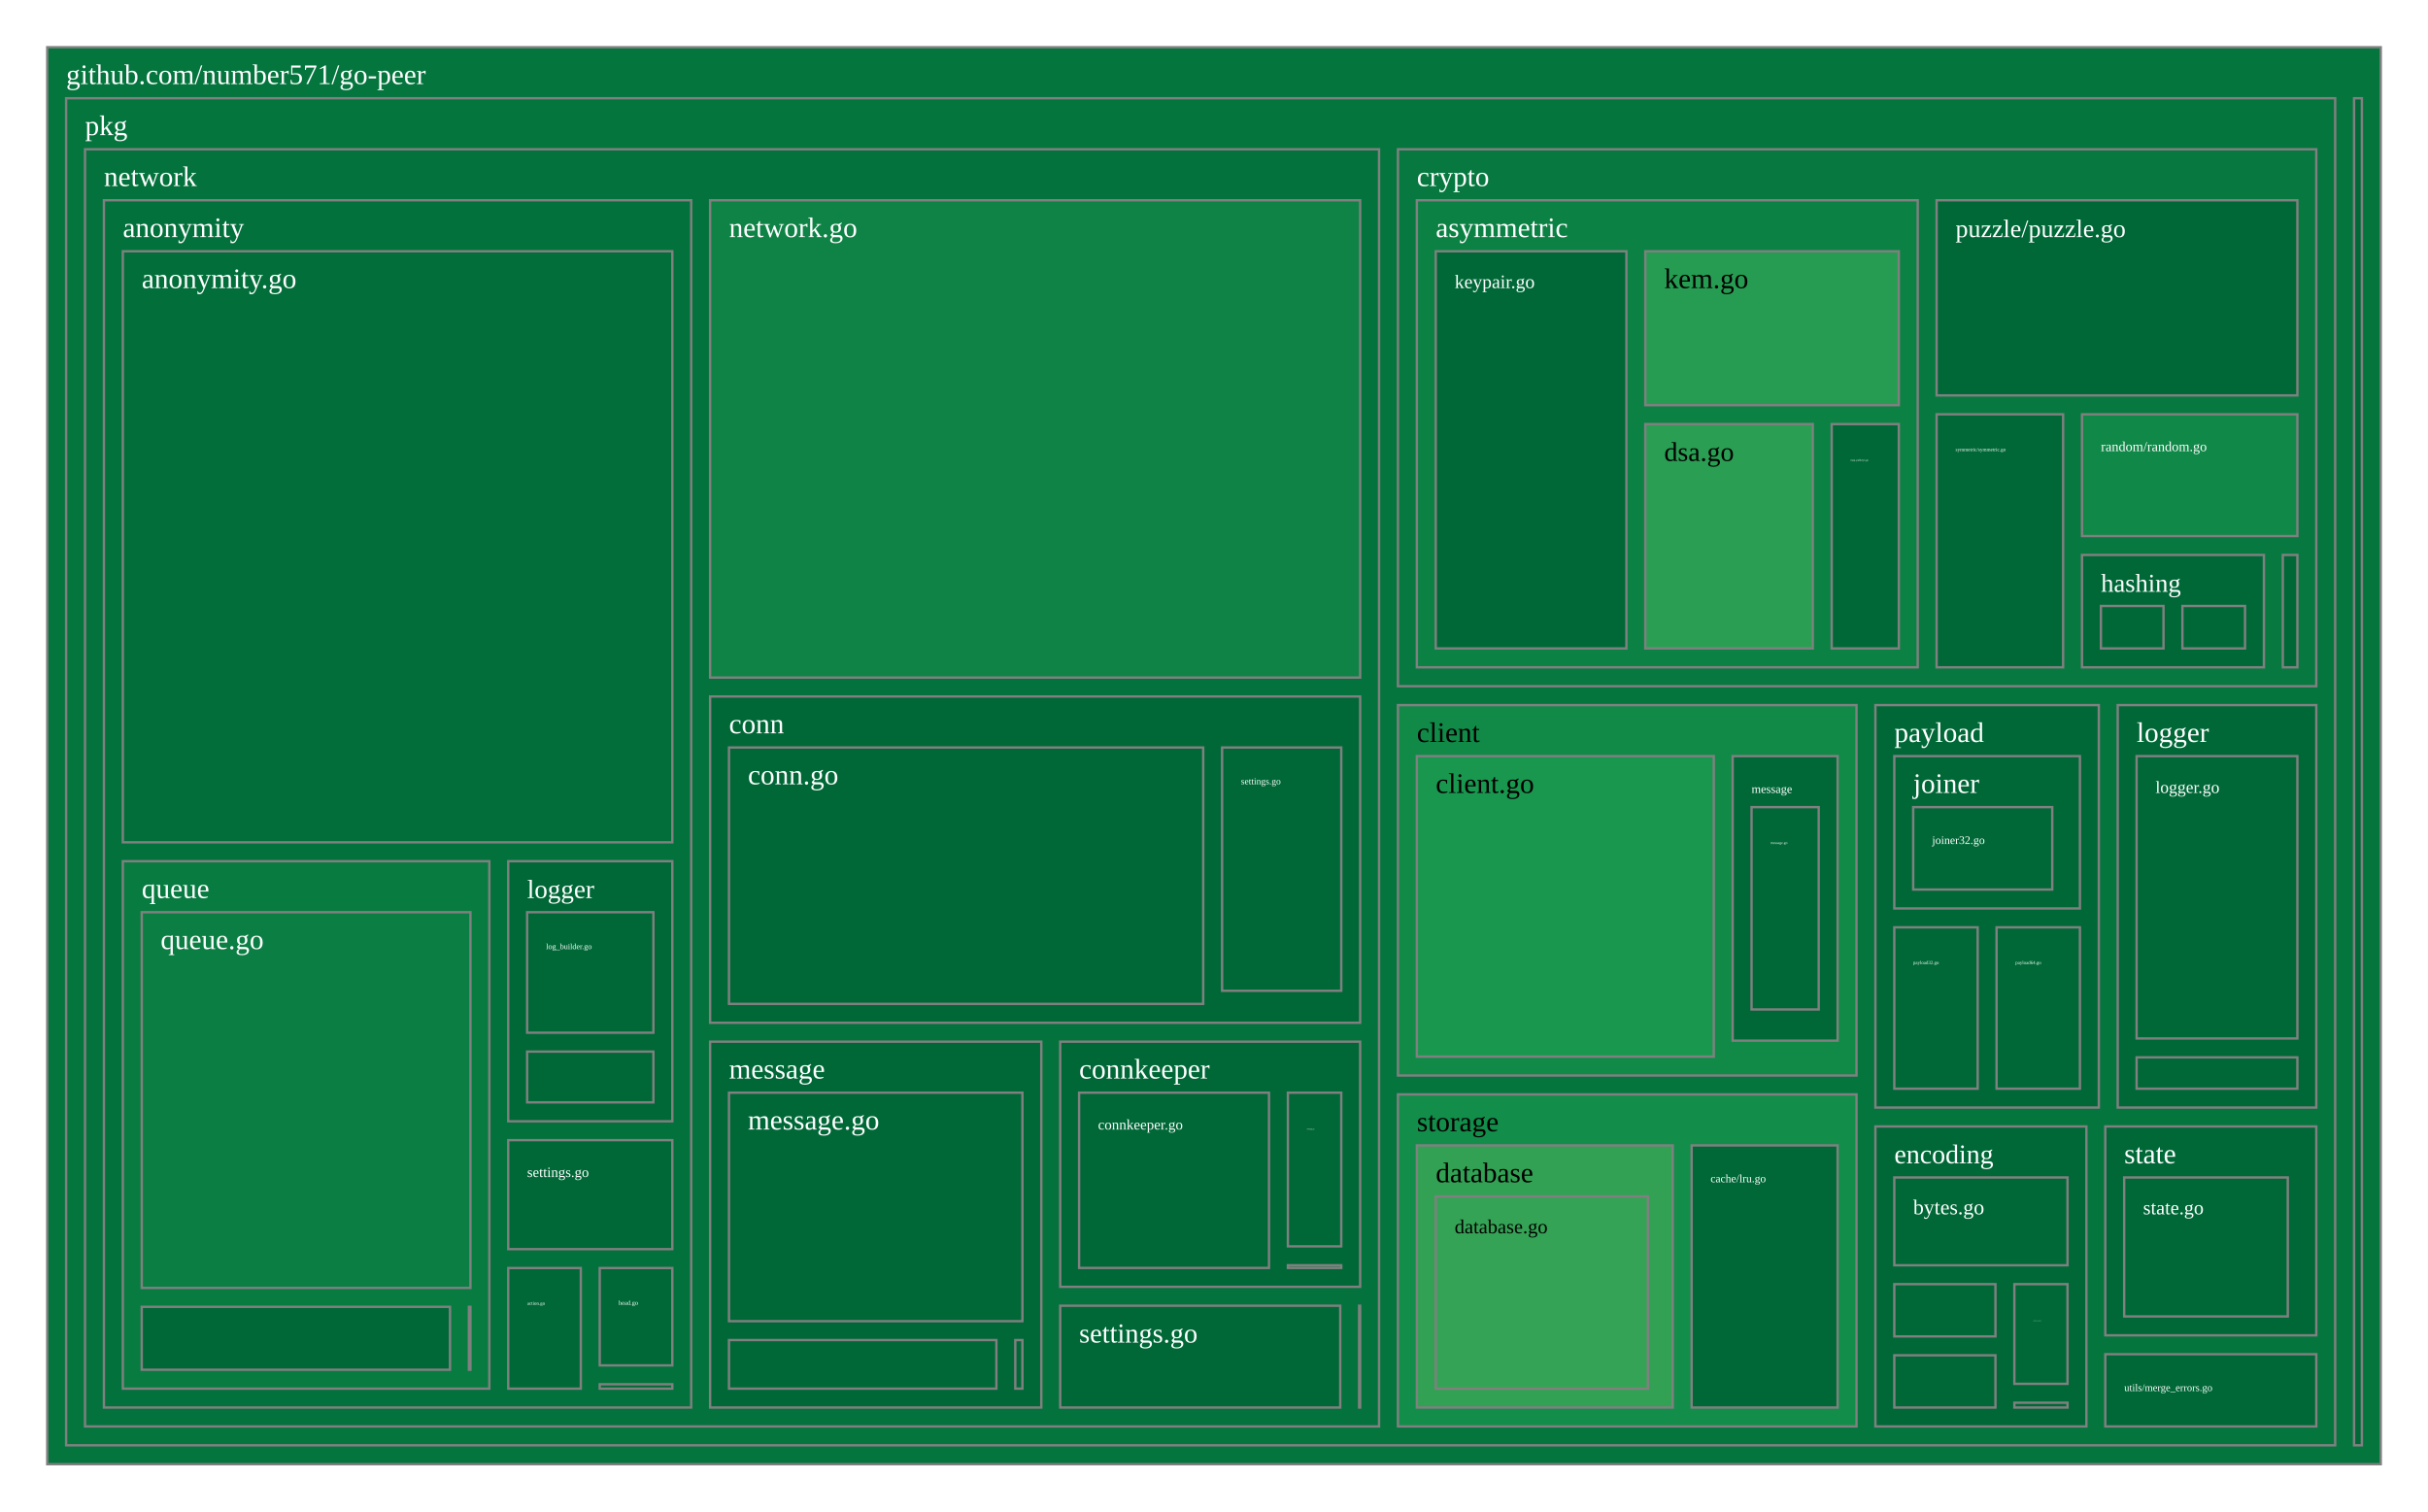
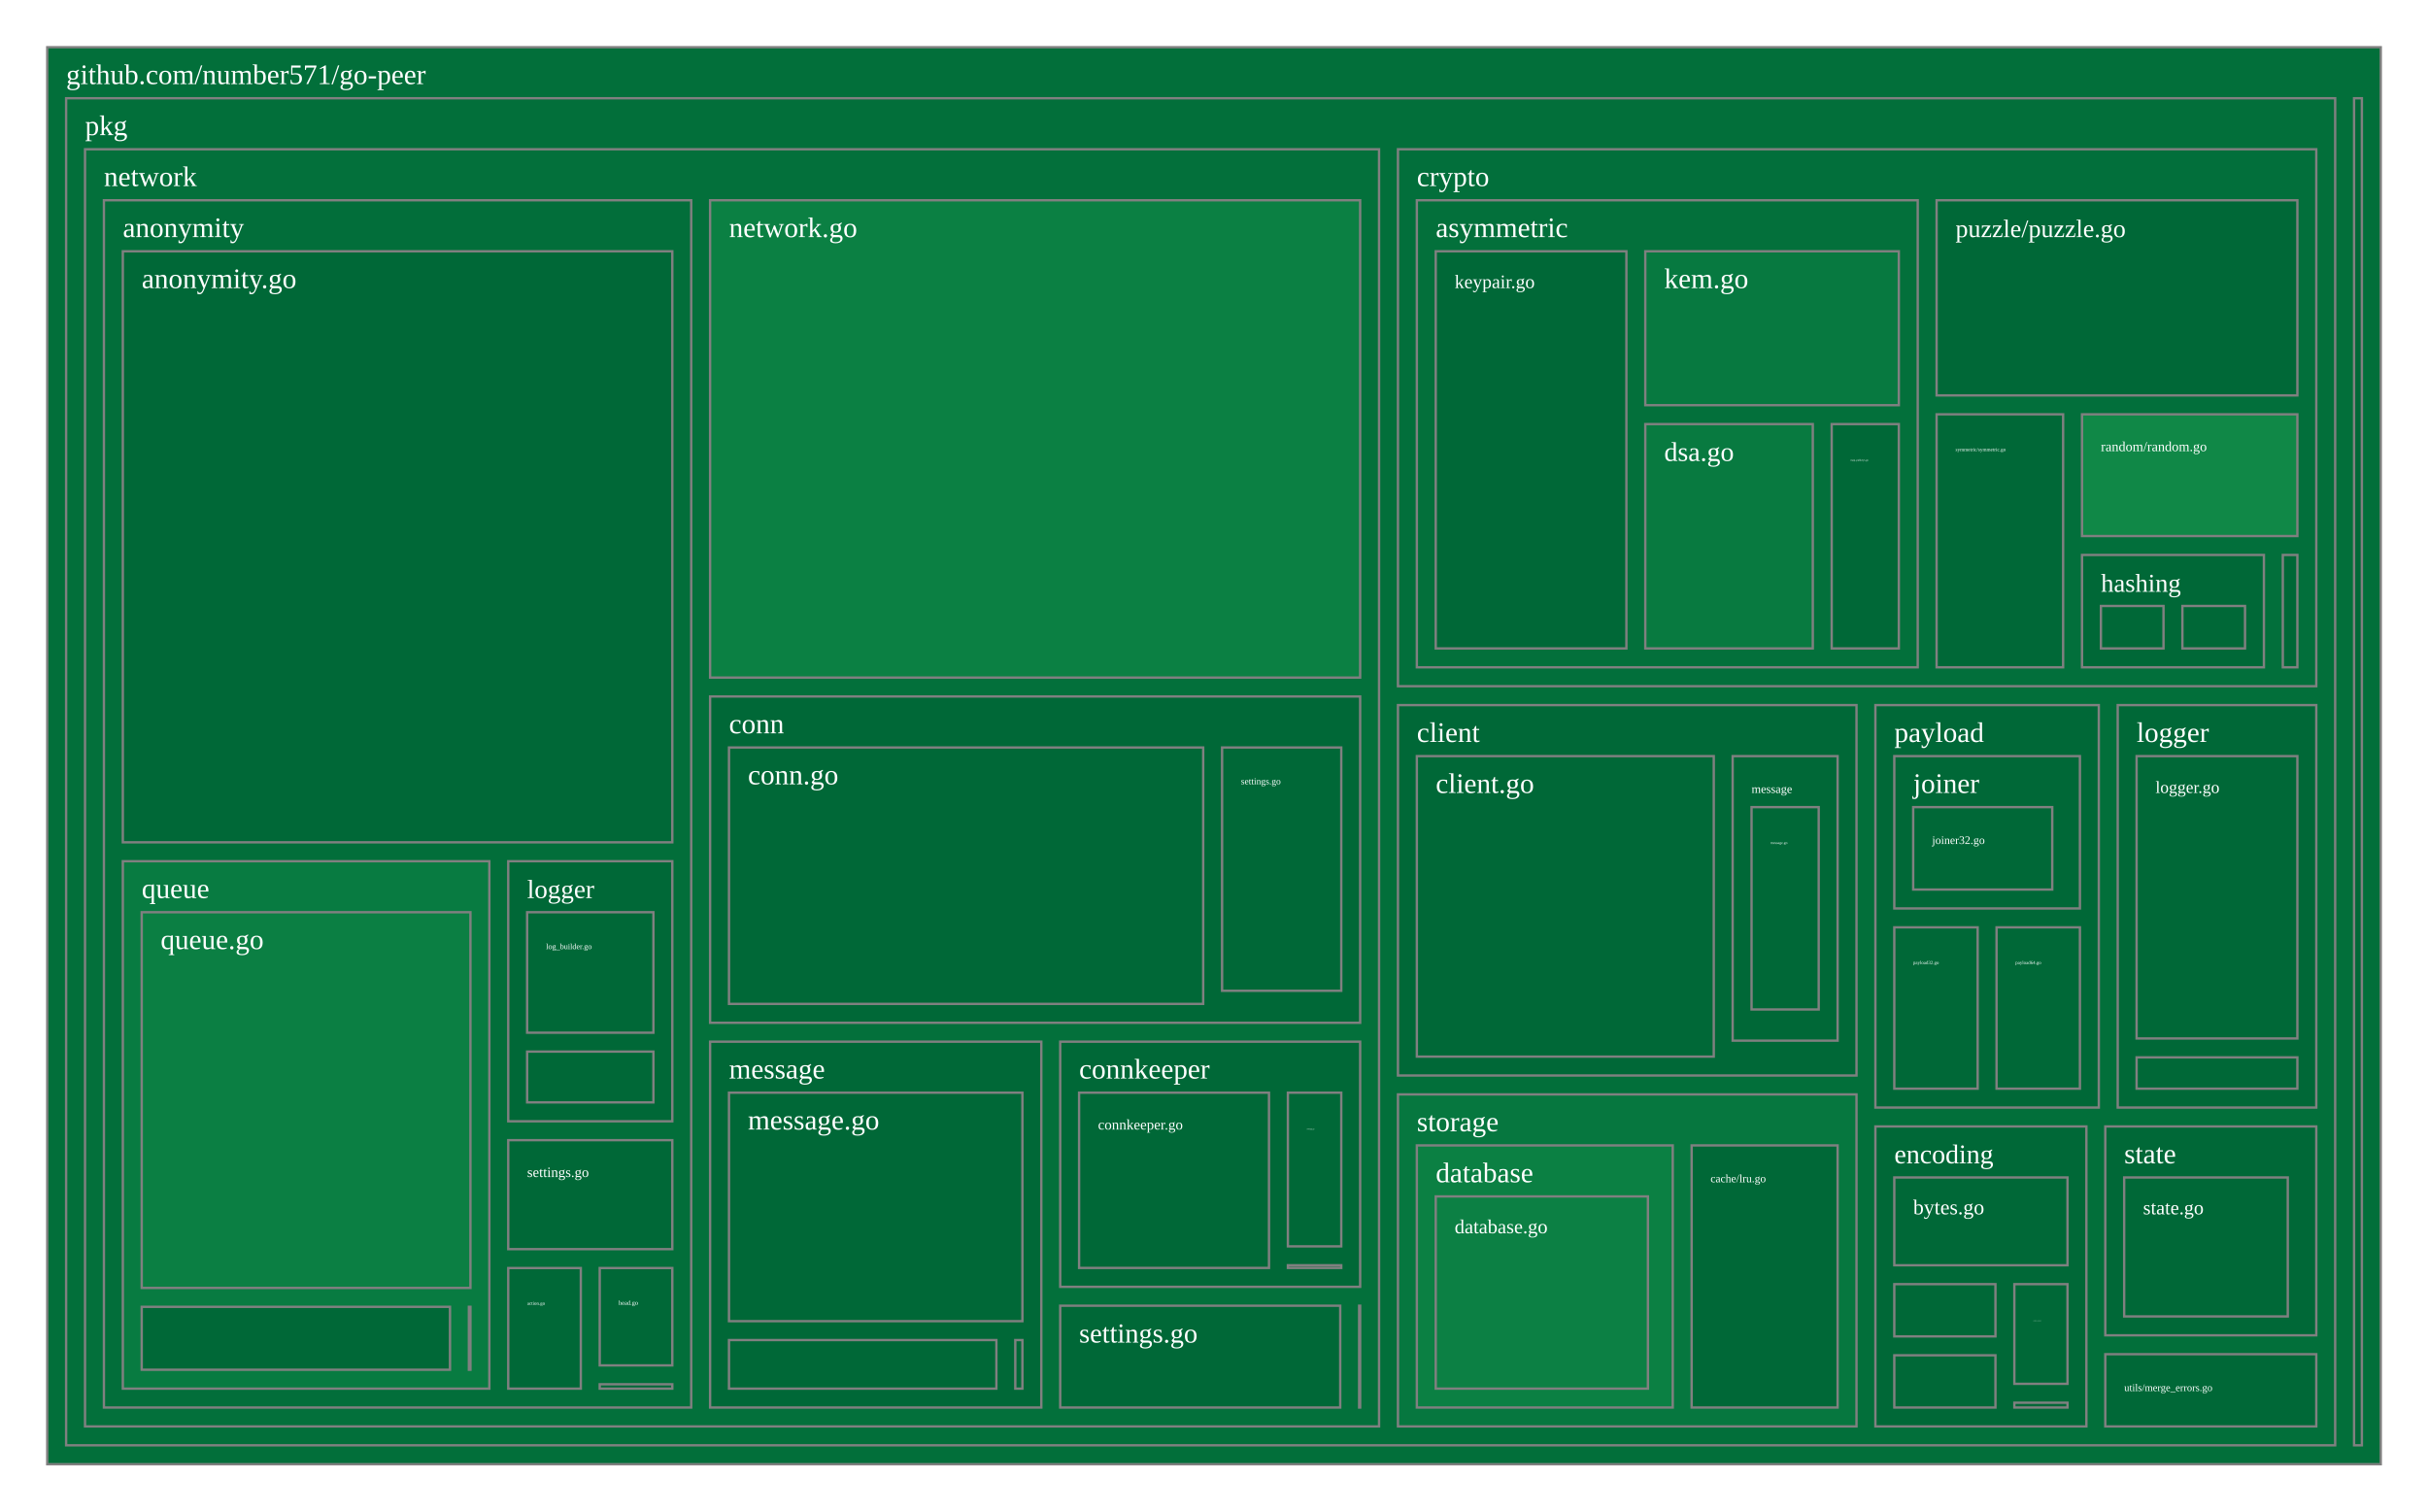
<svg xmlns="http://www.w3.org/2000/svg" viewBox="0 0 1028 640" style="background: white none repeat scroll 0% 0%;">
  <g>
-     <rect x="20" y="20" width="988" height="600" style="fill: rgb(5, 117, 62);opacity:1;fill-opacity:1.00;stroke:rgb(128,128,128);stroke-width:1px;stroke-opacity:1.00;" />
+     <rect x="20" y="20" width="988" height="600" style="fill: rgb(2, 111, 58);opacity:1;fill-opacity:1.00;stroke:rgb(128,128,128);stroke-width:1px;stroke-opacity:1.00;" />
    <text data-notex="1" text-anchor="start" transform="translate(28,35.6) scale(1)" style="font-family: Open Sans, verdana, arial, sans-serif !important; font-size: 12px; fill: rgb(255, 255, 255); fill-opacity: 1.00; white-space: pre;" data-math="N">github.com/number571/go-peer</text>
  </g>
  <g>
-     <rect x="28" y="41.6" width="960.696" height="570.4" style="fill: rgb(5, 117, 62);opacity:1;fill-opacity:1.00;stroke:rgb(128,128,128);stroke-width:1px;stroke-opacity:1.00;" />
+     <rect x="28" y="41.6" width="960.696" height="570.4" style="fill: rgb(2, 111, 58);opacity:1;fill-opacity:1.00;stroke:rgb(128,128,128);stroke-width:1px;stroke-opacity:1.00;" />
    <text data-notex="1" text-anchor="start" transform="translate(36,57.2) scale(1)" style="font-family: Open Sans, verdana, arial, sans-serif !important; font-size: 12px; fill: rgb(255, 255, 255); fill-opacity: 1.00; white-space: pre;" data-math="N">pkg</text>
  </g>
  <g>
    <rect x="996.696" y="41.6" width="3.304" height="570.4" style="fill: rgb(0, 104, 55);opacity:1;fill-opacity:1.00;stroke:rgb(128,128,128);stroke-width:1px;stroke-opacity:1.00;" />
  </g>
  <g>
-     <rect x="591.882" y="298.569" width="194.151" height="156.842" style="fill: rgb(17, 138, 72);opacity:1;fill-opacity:1.00;stroke:rgb(128,128,128);stroke-width:1px;stroke-opacity:1.00;" />
-     <text data-notex="1" text-anchor="start" transform="translate(599.8817,314.169) scale(1)" style="font-family: Open Sans, verdana, arial, sans-serif !important; font-size: 12px; fill: rgb(0, 0, 0); fill-opacity: 1.00; white-space: pre;" data-math="N">client</text>
-   </g>
-   <g>
-     <rect x="591.882" y="63.2" width="388.814" height="227.369" style="fill: rgb(7, 121, 64);opacity:1;fill-opacity:1.00;stroke:rgb(128,128,128);stroke-width:1px;stroke-opacity:1.00;" />
+     <rect x="591.882" y="298.569" width="194.151" height="156.842" style="fill: rgb(0, 104, 55);opacity:1;fill-opacity:1.00;stroke:rgb(128,128,128);stroke-width:1px;stroke-opacity:1.00;" />
+     <text data-notex="1" text-anchor="start" transform="translate(599.8817,314.169) scale(1)" style="font-family: Open Sans, verdana, arial, sans-serif !important; font-size: 12px; fill: rgb(255, 255, 255); fill-opacity: 1.00; white-space: pre;" data-math="N">client</text>
+   </g>
+   <g>
+     <rect x="591.882" y="63.2" width="388.814" height="227.369" style="fill: rgb(2, 111, 59);opacity:1;fill-opacity:1.00;stroke:rgb(128,128,128);stroke-width:1px;stroke-opacity:1.00;" />
    <text data-notex="1" text-anchor="start" transform="translate(599.8817,78.8) scale(1)" style="font-family: Open Sans, verdana, arial, sans-serif !important; font-size: 12px; fill: rgb(255, 255, 255); fill-opacity: 1.00; white-space: pre;" data-math="N">crypto</text>
  </g>
  <g>
    <rect x="794.032" y="476.984" width="89.332" height="127.016" style="fill: rgb(0, 104, 55);opacity:1;fill-opacity:1.00;stroke:rgb(128,128,128);stroke-width:1px;stroke-opacity:1.00;" />
    <text data-notex="1" text-anchor="start" transform="translate(802.0322,492.5836) scale(0.95484)" style="font-family: Open Sans, verdana, arial, sans-serif !important; font-size: 12px; fill: rgb(255, 255, 255); fill-opacity: 1.00; white-space: pre;" data-math="N">encoding</text>
  </g>
  <g>
    <rect x="896.625" y="298.569" width="84.071" height="170.415" style="fill: rgb(0, 104, 55);opacity:1;fill-opacity:1.00;stroke:rgb(128,128,128);stroke-width:1px;stroke-opacity:1.00;" />
    <text data-notex="1" text-anchor="start" transform="translate(904.6251,314.169) scale(1)" style="font-family: Open Sans, verdana, arial, sans-serif !important; font-size: 12px; fill: rgb(255, 255, 255); fill-opacity: 1.00; white-space: pre;" data-math="N">logger</text>
  </g>
  <g>
-     <rect x="36" y="63.2" width="547.882" height="540.8" style="fill: rgb(4, 114, 60);opacity:1;fill-opacity:1.00;stroke:rgb(128,128,128);stroke-width:1px;stroke-opacity:1.00;" />
+     <rect x="36" y="63.2" width="547.882" height="540.8" style="fill: rgb(3, 112, 59);opacity:1;fill-opacity:1.00;stroke:rgb(128,128,128);stroke-width:1px;stroke-opacity:1.00;" />
    <text data-notex="1" text-anchor="start" transform="translate(44,78.8) scale(1)" style="font-family: Open Sans, verdana, arial, sans-serif !important; font-size: 12px; fill: rgb(255, 255, 255); fill-opacity: 1.00; white-space: pre;" data-math="N">network</text>
  </g>
  <g>
    <rect x="794.032" y="298.569" width="94.593" height="170.415" style="fill: rgb(0, 104, 55);opacity:1;fill-opacity:1.00;stroke:rgb(128,128,128);stroke-width:1px;stroke-opacity:1.00;" />
    <text data-notex="1" text-anchor="start" transform="translate(802.0322,314.169) scale(1)" style="font-family: Open Sans, verdana, arial, sans-serif !important; font-size: 12px; fill: rgb(255, 255, 255); fill-opacity: 1.00; white-space: pre;" data-math="N">payload</text>
  </g>
  <g>
    <rect x="891.364" y="476.984" width="89.332" height="88.44" style="fill: rgb(0, 104, 55);opacity:1;fill-opacity:1.00;stroke:rgb(128,128,128);stroke-width:1px;stroke-opacity:1.00;" />
    <text data-notex="1" text-anchor="start" transform="translate(899.3639,492.5836) scale(1)" style="font-family: Open Sans, verdana, arial, sans-serif !important; font-size: 12px; fill: rgb(255, 255, 255); fill-opacity: 1.00; white-space: pre;" data-math="N">state</text>
  </g>
  <g>
-     <rect x="591.882" y="463.41" width="194.151" height="140.59" style="fill: rgb(19, 141, 74);opacity:1;fill-opacity:1.00;stroke:rgb(128,128,128);stroke-width:1px;stroke-opacity:1.00;" />
-     <text data-notex="1" text-anchor="start" transform="translate(599.8817,479.0105) scale(1)" style="font-family: Open Sans, verdana, arial, sans-serif !important; font-size: 12px; fill: rgb(0, 0, 0); fill-opacity: 1.00; white-space: pre;" data-math="N">storage</text>
+     <rect x="591.882" y="463.41" width="194.151" height="140.59" style="fill: rgb(6, 119, 63);opacity:1;fill-opacity:1.00;stroke:rgb(128,128,128);stroke-width:1px;stroke-opacity:1.00;" />
+     <text data-notex="1" text-anchor="start" transform="translate(599.8817,479.0105) scale(1)" style="font-family: Open Sans, verdana, arial, sans-serif !important; font-size: 12px; fill: rgb(255, 255, 255); fill-opacity: 1.00; white-space: pre;" data-math="N">storage</text>
  </g>
  <g>
    <rect x="891.364" y="573.424" width="89.332" height="30.576" style="fill: rgb(0, 104, 55);opacity:1;fill-opacity:1.00;stroke:rgb(128,128,128);stroke-width:1px;stroke-opacity:1.00;" />
    <text data-notex="1" text-anchor="start" transform="translate(899.3639,589.0239) scale(0.363749)" style="font-family: Open Sans, verdana, arial, sans-serif !important; font-size: 12px; fill: rgb(255, 255, 255); fill-opacity: 1.00; white-space: pre;" data-math="N">utils/merge_errors.go</text>
  </g>
  <g>
-     <rect x="599.882" y="320.169" width="125.714" height="127.242" style="fill: rgb(25, 151, 79);opacity:1;fill-opacity:1.00;stroke:rgb(128,128,128);stroke-width:1px;stroke-opacity:1.00;" />
-     <text data-notex="1" text-anchor="start" transform="translate(607.8817,335.769) scale(1)" style="font-family: Open Sans, verdana, arial, sans-serif !important; font-size: 12px; fill: rgb(0, 0, 0); fill-opacity: 1.00; white-space: pre;" data-math="N">client.go</text>
+     <rect x="599.882" y="320.169" width="125.714" height="127.242" style="fill: rgb(0, 104, 55);opacity:1;fill-opacity:1.00;stroke:rgb(128,128,128);stroke-width:1px;stroke-opacity:1.00;" />
+     <text data-notex="1" text-anchor="start" transform="translate(607.8817,335.769) scale(1)" style="font-family: Open Sans, verdana, arial, sans-serif !important; font-size: 12px; fill: rgb(255, 255, 255); fill-opacity: 1.00; white-space: pre;" data-math="N">client.go</text>
  </g>
  <g>
    <rect x="733.595" y="320.169" width="44.437" height="120.479" style="fill: rgb(0, 104, 55);opacity:1;fill-opacity:1.00;stroke:rgb(128,128,128);stroke-width:1px;stroke-opacity:1.00;" />
    <text data-notex="1" text-anchor="start" transform="translate(741.5954,335.769) scale(0.423166)" style="font-family: Open Sans, verdana, arial, sans-serif !important; font-size: 12px; fill: rgb(255, 255, 255); fill-opacity: 1.00; white-space: pre;" data-math="N">message</text>
  </g>
  <g>
-     <rect x="599.882" y="84.8" width="212.068" height="197.769" style="fill: rgb(12, 129, 68);opacity:1;fill-opacity:1.00;stroke:rgb(128,128,128);stroke-width:1px;stroke-opacity:1.00;" />
+     <rect x="599.882" y="84.8" width="212.068" height="197.769" style="fill: rgb(3, 112, 59);opacity:1;fill-opacity:1.00;stroke:rgb(128,128,128);stroke-width:1px;stroke-opacity:1.00;" />
    <text data-notex="1" text-anchor="start" transform="translate(607.8817,100.4) scale(1)" style="font-family: Open Sans, verdana, arial, sans-serif !important; font-size: 12px; fill: rgb(255, 255, 255); fill-opacity: 1.00; white-space: pre;" data-math="N">asymmetric</text>
  </g>
  <g>
    <rect x="881.512" y="234.988" width="77.014" height="47.581" style="fill: rgb(0, 104, 55);opacity:1;fill-opacity:1.00;stroke:rgb(128,128,128);stroke-width:1px;stroke-opacity:1.00;" />
    <text data-notex="1" text-anchor="start" transform="translate(889.5122,250.5877) scale(0.907952)" style="font-family: Open Sans, verdana, arial, sans-serif !important; font-size: 12px; fill: rgb(255, 255, 255); fill-opacity: 1.00; white-space: pre;" data-math="N">hashing</text>
  </g>
  <g>
    <rect x="966.527" y="234.988" width="6.169" height="47.581" style="fill: rgb(0, 104, 55);opacity:1;fill-opacity:1.00;stroke:rgb(128,128,128);stroke-width:1px;stroke-opacity:1.00;" />
  </g>
  <g>
    <rect x="819.95" y="84.8" width="152.746" height="82.636" style="fill: rgb(0, 104, 55);opacity:1;fill-opacity:1.00;stroke:rgb(128,128,128);stroke-width:1px;stroke-opacity:1.00;" />
    <text data-notex="1" text-anchor="start" transform="translate(827.95,100.4) scale(0.890271)" style="font-family: Open Sans, verdana, arial, sans-serif !important; font-size: 12px; fill: rgb(255, 255, 255); fill-opacity: 1.00; white-space: pre;" data-math="N">puzzle/puzzle.go</text>
  </g>
  <g>
    <rect x="881.512" y="175.436" width="91.183" height="51.551" style="fill: rgb(16, 136, 71);opacity:1;fill-opacity:1.00;stroke:rgb(128,128,128);stroke-width:1px;stroke-opacity:1.00;" />
    <text data-notex="1" text-anchor="start" transform="translate(889.5122,191.0363) scale(0.489476)" style="font-family: Open Sans, verdana, arial, sans-serif !important; font-size: 12px; fill: rgb(255, 255, 255); fill-opacity: 1.00; white-space: pre;" data-math="N">random/random.go</text>
  </g>
  <g>
    <rect x="819.95" y="175.436" width="53.562" height="107.133" style="fill: rgb(0, 104, 55);opacity:1;fill-opacity:1.00;stroke:rgb(128,128,128);stroke-width:1px;stroke-opacity:1.00;" />
    <text data-notex="1" text-anchor="start" transform="translate(827.95,191.0363) scale(0.177851)" style="font-family: Open Sans, verdana, arial, sans-serif !important; font-size: 12px; fill: rgb(255, 255, 255); fill-opacity: 1.00; white-space: pre;" data-math="N">symmetric/symmetric.go</text>
  </g>
  <g>
    <rect x="802.032" y="498.584" width="73.332" height="37.178" style="fill: rgb(0, 104, 55);opacity:1;fill-opacity:1.00;stroke:rgb(128,128,128);stroke-width:1px;stroke-opacity:1.00;" />
    <text data-notex="1" text-anchor="start" transform="translate(810.0322,514.1836) scale(0.746507)" style="font-family: Open Sans, verdana, arial, sans-serif !important; font-size: 12px; fill: rgb(255, 255, 255); fill-opacity: 1.00; white-space: pre;" data-math="N">bytes.go</text>
  </g>
  <g>
    <rect x="852.865" y="593.96" width="22.499" height="2.04" style="fill: rgb(0, 104, 55);opacity:1;fill-opacity:1.00;stroke:rgb(128,128,128);stroke-width:1px;stroke-opacity:1.00;" />
  </g>
  <g>
    <rect x="802.032" y="543.762" width="42.832" height="22.119" style="fill: rgb(0, 104, 55);opacity:1;fill-opacity:1.00;stroke:rgb(128,128,128);stroke-width:1px;stroke-opacity:1.00;" />
  </g>
  <g>
    <rect x="802.032" y="573.881" width="42.832" height="22.119" style="fill: rgb(0, 104, 55);opacity:1;fill-opacity:1.00;stroke:rgb(128,128,128);stroke-width:1px;stroke-opacity:1.00;" />
  </g>
  <g>
    <rect x="852.865" y="543.762" width="22.499" height="42.198" style="fill: rgb(0, 104, 55);opacity:1;fill-opacity:1.00;stroke:rgb(128,128,128);stroke-width:1px;stroke-opacity:1.00;" />
    <text data-notex="1" text-anchor="start" transform="translate(860.8645,559.362) scale(0.039825)" style="font-family: Open Sans, verdana, arial, sans-serif !important; font-size: 12px; fill: rgb(255, 255, 255); fill-opacity: 1.00; white-space: pre;" data-math="N">serialize_yaml.go</text>
  </g>
  <g>
    <rect x="904.625" y="320.169" width="68.071" height="119.555" style="fill: rgb(0, 104, 55);opacity:1;fill-opacity:1.00;stroke:rgb(128,128,128);stroke-width:1px;stroke-opacity:1.00;" />
    <text data-notex="1" text-anchor="start" transform="translate(912.6251,335.769) scale(0.602668)" style="font-family: Open Sans, verdana, arial, sans-serif !important; font-size: 12px; fill: rgb(255, 255, 255); fill-opacity: 1.00; white-space: pre;" data-math="N">logger.go</text>
  </g>
  <g>
    <rect x="904.625" y="447.724" width="68.071" height="13.259" style="fill: rgb(0, 104, 55);opacity:1;fill-opacity:1.00;stroke:rgb(128,128,128);stroke-width:1px;stroke-opacity:1.00;" />
  </g>
  <g>
-     <rect x="44" y="84.8" width="248.651" height="511.2" style="fill: rgb(3, 113, 60);opacity:1;fill-opacity:1.00;stroke:rgb(128,128,128);stroke-width:1px;stroke-opacity:1.00;" />
+     <rect x="44" y="84.8" width="248.651" height="511.2" style="fill: rgb(2, 110, 58);opacity:1;fill-opacity:1.00;stroke:rgb(128,128,128);stroke-width:1px;stroke-opacity:1.00;" />
    <text data-notex="1" text-anchor="start" transform="translate(52,100.4) scale(1)" style="font-family: Open Sans, verdana, arial, sans-serif !important; font-size: 12px; fill: rgb(255, 255, 255); fill-opacity: 1.00; white-space: pre;" data-math="N">anonymity</text>
  </g>
  <g>
    <rect x="300.651" y="294.916" width="275.23" height="138.168" style="fill: rgb(0, 104, 55);opacity:1;fill-opacity:1.00;stroke:rgb(128,128,128);stroke-width:1px;stroke-opacity:1.00;" />
    <text data-notex="1" text-anchor="start" transform="translate(308.6514,310.5161) scale(1)" style="font-family: Open Sans, verdana, arial, sans-serif !important; font-size: 12px; fill: rgb(255, 255, 255); fill-opacity: 1.00; white-space: pre;" data-math="N">conn</text>
  </g>
  <g>
    <rect x="448.884" y="441.084" width="126.998" height="103.805" style="fill: rgb(0, 104, 55);opacity:1;fill-opacity:1.00;stroke:rgb(128,128,128);stroke-width:1px;stroke-opacity:1.00;" />
    <text data-notex="1" text-anchor="start" transform="translate(456.8841,456.6839) scale(1)" style="font-family: Open Sans, verdana, arial, sans-serif !important; font-size: 12px; fill: rgb(255, 255, 255); fill-opacity: 1.00; white-space: pre;" data-math="N">connkeeper</text>
  </g>
  <g>
    <rect x="575.444" y="552.889" width="0.437" height="43.111" style="fill: rgb(0, 104, 55);opacity:1;fill-opacity:1.00;stroke:rgb(128,128,128);stroke-width:1px;stroke-opacity:1.00;" />
  </g>
  <g>
    <rect x="300.651" y="441.084" width="140.233" height="154.916" style="fill: rgb(0, 104, 55);opacity:1;fill-opacity:1.00;stroke:rgb(128,128,128);stroke-width:1px;stroke-opacity:1.00;" />
    <text data-notex="1" text-anchor="start" transform="translate(308.6514,456.6839) scale(1)" style="font-family: Open Sans, verdana, arial, sans-serif !important; font-size: 12px; fill: rgb(255, 255, 255); fill-opacity: 1.00; white-space: pre;" data-math="N">message</text>
  </g>
  <g>
-     <rect x="300.651" y="84.8" width="275.23" height="202.116" style="fill: rgb(14, 131, 69);opacity:1;fill-opacity:1.00;stroke:rgb(128,128,128);stroke-width:1px;stroke-opacity:1.00;" />
+     <rect x="300.651" y="84.8" width="275.23" height="202.116" style="fill: rgb(11, 128, 67);opacity:1;fill-opacity:1.00;stroke:rgb(128,128,128);stroke-width:1px;stroke-opacity:1.00;" />
    <text data-notex="1" text-anchor="start" transform="translate(308.6514,100.4) scale(1)" style="font-family: Open Sans, verdana, arial, sans-serif !important; font-size: 12px; fill: rgb(255, 255, 255); fill-opacity: 1.00; white-space: pre;" data-math="N">network.go</text>
  </g>
  <g>
    <rect x="448.884" y="552.889" width="118.56" height="43.111" style="fill: rgb(0, 104, 55);opacity:1;fill-opacity:1.00;stroke:rgb(128,128,128);stroke-width:1px;stroke-opacity:1.00;" />
    <text data-notex="1" text-anchor="start" transform="translate(456.8841,568.4891) scale(0.971214)" style="font-family: Open Sans, verdana, arial, sans-serif !important; font-size: 12px; fill: rgb(255, 255, 255); fill-opacity: 1.00; white-space: pre;" data-math="N">settings.go</text>
  </g>
  <g>
    <rect x="802.032" y="320.169" width="78.593" height="64.499" style="fill: rgb(0, 104, 55);opacity:1;fill-opacity:1.00;stroke:rgb(128,128,128);stroke-width:1px;stroke-opacity:1.00;" />
    <text data-notex="1" text-anchor="start" transform="translate(810.0322,335.769) scale(1)" style="font-family: Open Sans, verdana, arial, sans-serif !important; font-size: 12px; fill: rgb(255, 255, 255); fill-opacity: 1.00; white-space: pre;" data-math="N">joiner</text>
  </g>
  <g>
    <rect x="802.032" y="392.668" width="35.296" height="68.315" style="fill: rgb(0, 104, 55);opacity:1;fill-opacity:1.00;stroke:rgb(128,128,128);stroke-width:1px;stroke-opacity:1.00;" />
    <text data-notex="1" text-anchor="start" transform="translate(810.0322,408.2684) scale(0.167504)" style="font-family: Open Sans, verdana, arial, sans-serif !important; font-size: 12px; fill: rgb(255, 255, 255); fill-opacity: 1.00; white-space: pre;" data-math="N">payload32.go</text>
  </g>
  <g>
    <rect x="845.329" y="392.668" width="35.296" height="68.315" style="fill: rgb(0, 104, 55);opacity:1;fill-opacity:1.00;stroke:rgb(128,128,128);stroke-width:1px;stroke-opacity:1.00;" />
    <text data-notex="1" text-anchor="start" transform="translate(853.3286,408.2684) scale(0.167504)" style="font-family: Open Sans, verdana, arial, sans-serif !important; font-size: 12px; fill: rgb(255, 255, 255); fill-opacity: 1.00; white-space: pre;" data-math="N">payload64.go</text>
  </g>
  <g>
    <rect x="899.364" y="498.584" width="69.265" height="58.84" style="fill: rgb(0, 104, 55);opacity:1;fill-opacity:1.00;stroke:rgb(128,128,128);stroke-width:1px;stroke-opacity:1.00;" />
    <text data-notex="1" text-anchor="start" transform="translate(907.3639,514.1836) scale(0.693557)" style="font-family: Open Sans, verdana, arial, sans-serif !important; font-size: 12px; fill: rgb(255, 255, 255); fill-opacity: 1.00; white-space: pre;" data-math="N">state.go</text>
  </g>
  <g>
    <rect x="716.226" y="485.01" width="61.806" height="110.99" style="fill: rgb(0, 104, 55);opacity:1;fill-opacity:1.00;stroke:rgb(128,128,128);stroke-width:1px;stroke-opacity:1.00;" />
    <text data-notex="1" text-anchor="start" transform="translate(724.2257,500.6105) scale(0.397625)" style="font-family: Open Sans, verdana, arial, sans-serif !important; font-size: 12px; fill: rgb(255, 255, 255); fill-opacity: 1.00; white-space: pre;" data-math="N">cache/lru.go</text>
  </g>
  <g>
-     <rect x="599.882" y="485.01" width="108.344" height="110.99" style="fill: rgb(50, 161, 84);opacity:1;fill-opacity:1.00;stroke:rgb(128,128,128);stroke-width:1px;stroke-opacity:1.00;" />
-     <text data-notex="1" text-anchor="start" transform="translate(607.8817,500.6105) scale(1)" style="font-family: Open Sans, verdana, arial, sans-serif !important; font-size: 12px; fill: rgb(0, 0, 0); fill-opacity: 1.00; white-space: pre;" data-math="N">database</text>
+     <rect x="599.882" y="485.01" width="108.344" height="110.99" style="fill: rgb(11, 128, 67);opacity:1;fill-opacity:1.00;stroke:rgb(128,128,128);stroke-width:1px;stroke-opacity:1.00;" />
+     <text data-notex="1" text-anchor="start" transform="translate(607.8817,500.6105) scale(1)" style="font-family: Open Sans, verdana, arial, sans-serif !important; font-size: 12px; fill: rgb(255, 255, 255); fill-opacity: 1.00; white-space: pre;" data-math="N">database</text>
  </g>
  <g>
    <rect x="741.595" y="341.769" width="28.437" height="85.675" style="fill: rgb(0, 104, 55);opacity:1;fill-opacity:1.00;stroke:rgb(128,128,128);stroke-width:1px;stroke-opacity:1.00;" />
    <text data-notex="1" text-anchor="start" transform="translate(749.5954,357.369) scale(0.12955)" style="font-family: Open Sans, verdana, arial, sans-serif !important; font-size: 12px; fill: rgb(255, 255, 255); fill-opacity: 1.00; white-space: pre;" data-math="N">message.go</text>
  </g>
  <g>
-     <rect x="696.607" y="179.578" width="70.919" height="94.991" style="fill: rgb(42, 158, 83);opacity:1;fill-opacity:1.00;stroke:rgb(128,128,128);stroke-width:1px;stroke-opacity:1.00;" />
-     <text data-notex="1" text-anchor="start" transform="translate(704.607,195.1779) scale(0.953453)" style="font-family: Open Sans, verdana, arial, sans-serif !important; font-size: 12px; fill: rgb(0, 0, 0); fill-opacity: 1.00; white-space: pre;" data-math="N">dsa.go</text>
-   </g>
-   <g>
-     <rect x="696.607" y="106.4" width="107.343" height="65.178" style="fill: rgb(38, 156, 82);opacity:1;fill-opacity:1.00;stroke:rgb(128,128,128);stroke-width:1px;stroke-opacity:1.00;" />
-     <text data-notex="1" text-anchor="start" transform="translate(704.607,122) scale(1)" style="font-family: Open Sans, verdana, arial, sans-serif !important; font-size: 12px; fill: rgb(0, 0, 0); fill-opacity: 1.00; white-space: pre;" data-math="N">kem.go</text>
+     <rect x="696.607" y="179.578" width="70.919" height="94.991" style="fill: rgb(8, 122, 64);opacity:1;fill-opacity:1.00;stroke:rgb(128,128,128);stroke-width:1px;stroke-opacity:1.00;" />
+     <text data-notex="1" text-anchor="start" transform="translate(704.607,195.1779) scale(0.953453)" style="font-family: Open Sans, verdana, arial, sans-serif !important; font-size: 12px; fill: rgb(255, 255, 255); fill-opacity: 1.00; white-space: pre;" data-math="N">dsa.go</text>
+   </g>
+   <g>
+     <rect x="696.607" y="106.4" width="107.343" height="65.178" style="fill: rgb(7, 121, 64);opacity:1;fill-opacity:1.00;stroke:rgb(128,128,128);stroke-width:1px;stroke-opacity:1.00;" />
+     <text data-notex="1" text-anchor="start" transform="translate(704.607,122) scale(1)" style="font-family: Open Sans, verdana, arial, sans-serif !important; font-size: 12px; fill: rgb(255, 255, 255); fill-opacity: 1.00; white-space: pre;" data-math="N">kem.go</text>
  </g>
  <g>
    <rect x="607.882" y="106.4" width="80.725" height="168.169" style="fill: rgb(0, 104, 55);opacity:1;fill-opacity:1.00;stroke:rgb(128,128,128);stroke-width:1px;stroke-opacity:1.00;" />
    <text data-notex="1" text-anchor="start" transform="translate(615.8817,122) scale(0.674223)" style="font-family: Open Sans, verdana, arial, sans-serif !important; font-size: 12px; fill: rgb(255, 255, 255); fill-opacity: 1.00; white-space: pre;" data-math="N">keypair.go</text>
  </g>
  <g>
    <rect x="775.526" y="179.578" width="28.424" height="94.991" style="fill: rgb(0, 104, 55);opacity:1;fill-opacity:1.00;stroke:rgb(128,128,128);stroke-width:1px;stroke-opacity:1.00;" />
    <text data-notex="1" text-anchor="start" transform="translate(783.5259,195.1779) scale(0.092441)" style="font-family: Open Sans, verdana, arial, sans-serif !important; font-size: 12px; fill: rgb(255, 255, 255); fill-opacity: 1.00; white-space: pre;" data-math="N">map_pubkeys.go</text>
  </g>
  <g>
    <rect x="889.512" y="256.588" width="26.507" height="17.981" style="fill: rgb(0, 104, 55);opacity:1;fill-opacity:1.00;stroke:rgb(128,128,128);stroke-width:1px;stroke-opacity:1.00;" />
  </g>
  <g>
    <rect x="924.019" y="256.588" width="26.507" height="17.981" style="fill: rgb(0, 104, 55);opacity:1;fill-opacity:1.00;stroke:rgb(128,128,128);stroke-width:1px;stroke-opacity:1.00;" />
  </g>
  <g>
    <rect x="215.181" y="536.937" width="30.735" height="51.063" style="fill: rgb(0, 104, 55);opacity:1;fill-opacity:1.00;stroke:rgb(128,128,128);stroke-width:1px;stroke-opacity:1.00;" />
    <text data-notex="1" text-anchor="start" transform="translate(223.1815,552.5365) scale(0.170544)" style="font-family: Open Sans, verdana, arial, sans-serif !important; font-size: 12px; fill: rgb(255, 255, 255); fill-opacity: 1.00; white-space: pre;" data-math="N">action.go</text>
  </g>
  <g>
-     <rect x="52" y="106.4" width="232.651" height="250.268" style="fill: rgb(2, 110, 58);opacity:1;fill-opacity:1.00;stroke:rgb(128,128,128);stroke-width:1px;stroke-opacity:1.00;" />
+     <rect x="52" y="106.4" width="232.651" height="250.268" style="fill: rgb(0, 104, 55);opacity:1;fill-opacity:1.00;stroke:rgb(128,128,128);stroke-width:1px;stroke-opacity:1.00;" />
    <text data-notex="1" text-anchor="start" transform="translate(60,122) scale(1)" style="font-family: Open Sans, verdana, arial, sans-serif !important; font-size: 12px; fill: rgb(255, 255, 255); fill-opacity: 1.00; white-space: pre;" data-math="N">anonymity.go</text>
  </g>
  <g>
    <rect x="253.916" y="586.156" width="30.735" height="1.844" style="fill: rgb(0, 104, 55);opacity:1;fill-opacity:1.00;stroke:rgb(128,128,128);stroke-width:1px;stroke-opacity:1.00;" />
  </g>
  <g>
    <rect x="253.916" y="536.937" width="30.735" height="41.22" style="fill: rgb(0, 104, 55);opacity:1;fill-opacity:1.00;stroke:rgb(128,128,128);stroke-width:1px;stroke-opacity:1.00;" />
    <text data-notex="1" text-anchor="start" transform="translate(261.9164,552.5365) scale(0.219271)" style="font-family: Open Sans, verdana, arial, sans-serif !important; font-size: 12px; fill: rgb(255, 255, 255); fill-opacity: 1.00; white-space: pre;" data-math="N">head.go</text>
  </g>
  <g>
    <rect x="215.181" y="364.668" width="69.47" height="110.127" style="fill: rgb(0, 104, 55);opacity:1;fill-opacity:1.00;stroke:rgb(128,128,128);stroke-width:1px;stroke-opacity:1.00;" />
    <text data-notex="1" text-anchor="start" transform="translate(223.1815,380.268) scale(0.928298)" style="font-family: Open Sans, verdana, arial, sans-serif !important; font-size: 12px; fill: rgb(255, 255, 255); fill-opacity: 1.00; white-space: pre;" data-math="N">logger</text>
  </g>
  <g>
    <rect x="52" y="364.668" width="155.181" height="223.332" style="fill: rgb(8, 123, 65);opacity:1;fill-opacity:1.00;stroke:rgb(128,128,128);stroke-width:1px;stroke-opacity:1.00;" />
    <text data-notex="1" text-anchor="start" transform="translate(60,380.268) scale(1)" style="font-family: Open Sans, verdana, arial, sans-serif !important; font-size: 12px; fill: rgb(255, 255, 255); fill-opacity: 1.00; white-space: pre;" data-math="N">queue</text>
  </g>
  <g>
    <rect x="215.181" y="482.795" width="69.47" height="46.142" style="fill: rgb(0, 104, 55);opacity:1;fill-opacity:1.00;stroke:rgb(128,128,128);stroke-width:1px;stroke-opacity:1.00;" />
    <text data-notex="1" text-anchor="start" transform="translate(223.1815,498.395) scale(0.506345)" style="font-family: Open Sans, verdana, arial, sans-serif !important; font-size: 12px; fill: rgb(255, 255, 255); fill-opacity: 1.00; white-space: pre;" data-math="N">settings.go</text>
  </g>
  <g>
    <rect x="308.651" y="316.516" width="200.774" height="108.568" style="fill: rgb(0, 104, 55);opacity:1;fill-opacity:1.00;stroke:rgb(128,128,128);stroke-width:1px;stroke-opacity:1.00;" />
    <text data-notex="1" text-anchor="start" transform="translate(316.6514,332.1161) scale(1)" style="font-family: Open Sans, verdana, arial, sans-serif !important; font-size: 12px; fill: rgb(255, 255, 255); fill-opacity: 1.00; white-space: pre;" data-math="N">conn.go</text>
  </g>
  <g>
    <rect x="517.425" y="316.516" width="50.457" height="103.017" style="fill: rgb(0, 104, 55);opacity:1;fill-opacity:1.00;stroke:rgb(128,128,128);stroke-width:1px;stroke-opacity:1.00;" />
    <text data-notex="1" text-anchor="start" transform="translate(525.4251,332.1161) scale(0.326294)" style="font-family: Open Sans, verdana, arial, sans-serif !important; font-size: 12px; fill: rgb(255, 255, 255); fill-opacity: 1.00; white-space: pre;" data-math="N">settings.go</text>
  </g>
  <g>
    <rect x="456.884" y="462.684" width="80.398" height="74.205" style="fill: rgb(0, 104, 55);opacity:1;fill-opacity:1.00;stroke:rgb(128,128,128);stroke-width:1px;stroke-opacity:1.00;" />
    <text data-notex="1" text-anchor="start" transform="translate(464.8841,478.2839) scale(0.516011)" style="font-family: Open Sans, verdana, arial, sans-serif !important; font-size: 12px; fill: rgb(255, 255, 255); fill-opacity: 1.00; white-space: pre;" data-math="N">connkeeper.go</text>
  </g>
  <g>
    <rect x="545.282" y="535.755" width="22.599" height="1.134" style="fill: rgb(0, 104, 55);opacity:1;fill-opacity:1.00;stroke:rgb(128,128,128);stroke-width:1px;stroke-opacity:1.00;" />
  </g>
  <g>
    <rect x="545.282" y="462.684" width="22.599" height="65.071" style="fill: rgb(0, 104, 55);opacity:1;fill-opacity:1.00;stroke:rgb(128,128,128);stroke-width:1px;stroke-opacity:1.00;" />
    <text data-notex="1" text-anchor="start" transform="translate(553.2823,478.2839) scale(0.062494)" style="font-family: Open Sans, verdana, arial, sans-serif !important; font-size: 12px; fill: rgb(255, 255, 255); fill-opacity: 1.00; white-space: pre;" data-math="N">settings.go</text>
  </g>
  <g>
    <rect x="429.865" y="567.432" width="3.019" height="20.568" style="fill: rgb(0, 104, 55);opacity:1;fill-opacity:1.00;stroke:rgb(128,128,128);stroke-width:1px;stroke-opacity:1.00;" />
  </g>
  <g>
    <rect x="308.651" y="462.684" width="124.233" height="96.748" style="fill: rgb(0, 104, 55);opacity:1;fill-opacity:1.00;stroke:rgb(128,128,128);stroke-width:1px;stroke-opacity:1.00;" />
    <text data-notex="1" text-anchor="start" transform="translate(316.6514,478.2839) scale(1)" style="font-family: Open Sans, verdana, arial, sans-serif !important; font-size: 12px; fill: rgb(255, 255, 255); fill-opacity: 1.00; white-space: pre;" data-math="N">message.go</text>
  </g>
  <g>
    <rect x="308.651" y="567.432" width="113.213" height="20.568" style="fill: rgb(0, 104, 55);opacity:1;fill-opacity:1.00;stroke:rgb(128,128,128);stroke-width:1px;stroke-opacity:1.00;" />
  </g>
  <g>
    <rect x="810.032" y="341.769" width="58.877" height="34.899" style="fill: rgb(0, 104, 55);opacity:1;fill-opacity:1.00;stroke:rgb(128,128,128);stroke-width:1px;stroke-opacity:1.00;" />
    <text data-notex="1" text-anchor="start" transform="translate(818.0322,357.369) scale(0.406037)" style="font-family: Open Sans, verdana, arial, sans-serif !important; font-size: 12px; fill: rgb(255, 255, 255); fill-opacity: 1.00; white-space: pre;" data-math="N">joiner32.go</text>
  </g>
  <g>
-     <rect x="607.882" y="506.61" width="89.835" height="81.39" style="fill: rgb(53, 163, 85);opacity:1;fill-opacity:1.00;stroke:rgb(128,128,128);stroke-width:1px;stroke-opacity:1.00;" />
-     <text data-notex="1" text-anchor="start" transform="translate(615.8817,522.2105) scale(0.6992)" style="font-family: Open Sans, verdana, arial, sans-serif !important; font-size: 12px; fill: rgb(0, 0, 0); fill-opacity: 1.00; white-space: pre;" data-math="N">database.go</text>
+     <rect x="607.882" y="506.61" width="89.835" height="81.39" style="fill: rgb(12, 128, 68);opacity:1;fill-opacity:1.00;stroke:rgb(128,128,128);stroke-width:1px;stroke-opacity:1.00;" />
+     <text data-notex="1" text-anchor="start" transform="translate(615.8817,522.2105) scale(0.6992)" style="font-family: Open Sans, verdana, arial, sans-serif !important; font-size: 12px; fill: rgb(255, 255, 255); fill-opacity: 1.00; white-space: pre;" data-math="N">database.go</text>
  </g>
  <g>
    <rect x="223.181" y="386.268" width="53.47" height="51.018" style="fill: rgb(0, 104, 55);opacity:1;fill-opacity:1.00;stroke:rgb(128,128,128);stroke-width:1px;stroke-opacity:1.00;" />
    <text data-notex="1" text-anchor="start" transform="translate(231.1815,401.868) scale(0.278795)" style="font-family: Open Sans, verdana, arial, sans-serif !important; font-size: 12px; fill: rgb(255, 255, 255); fill-opacity: 1.00; white-space: pre;" data-math="N">log_builder.go</text>
  </g>
  <g>
    <rect x="223.181" y="445.286" width="53.47" height="21.509" style="fill: rgb(0, 104, 55);opacity:1;fill-opacity:1.00;stroke:rgb(128,128,128);stroke-width:1px;stroke-opacity:1.00;" />
  </g>
  <g>
    <rect x="198.524" y="553.359" width="0.658" height="26.641" style="fill: rgb(0, 104, 55);opacity:1;fill-opacity:1.00;stroke:rgb(128,128,128);stroke-width:1px;stroke-opacity:1.00;" />
  </g>
  <g>
    <rect x="60" y="386.268" width="139.181" height="159.091" style="fill: rgb(11, 127, 67);opacity:1;fill-opacity:1.00;stroke:rgb(128,128,128);stroke-width:1px;stroke-opacity:1.00;" />
    <text data-notex="1" text-anchor="start" transform="translate(68,401.868) scale(1)" style="font-family: Open Sans, verdana, arial, sans-serif !important; font-size: 12px; fill: rgb(255, 255, 255); fill-opacity: 1.00; white-space: pre;" data-math="N">queue.go</text>
  </g>
  <g>
    <rect x="60" y="553.359" width="130.524" height="26.641" style="fill: rgb(0, 104, 55);opacity:1;fill-opacity:1.00;stroke:rgb(128,128,128);stroke-width:1px;stroke-opacity:1.00;" />
  </g>
</svg>
